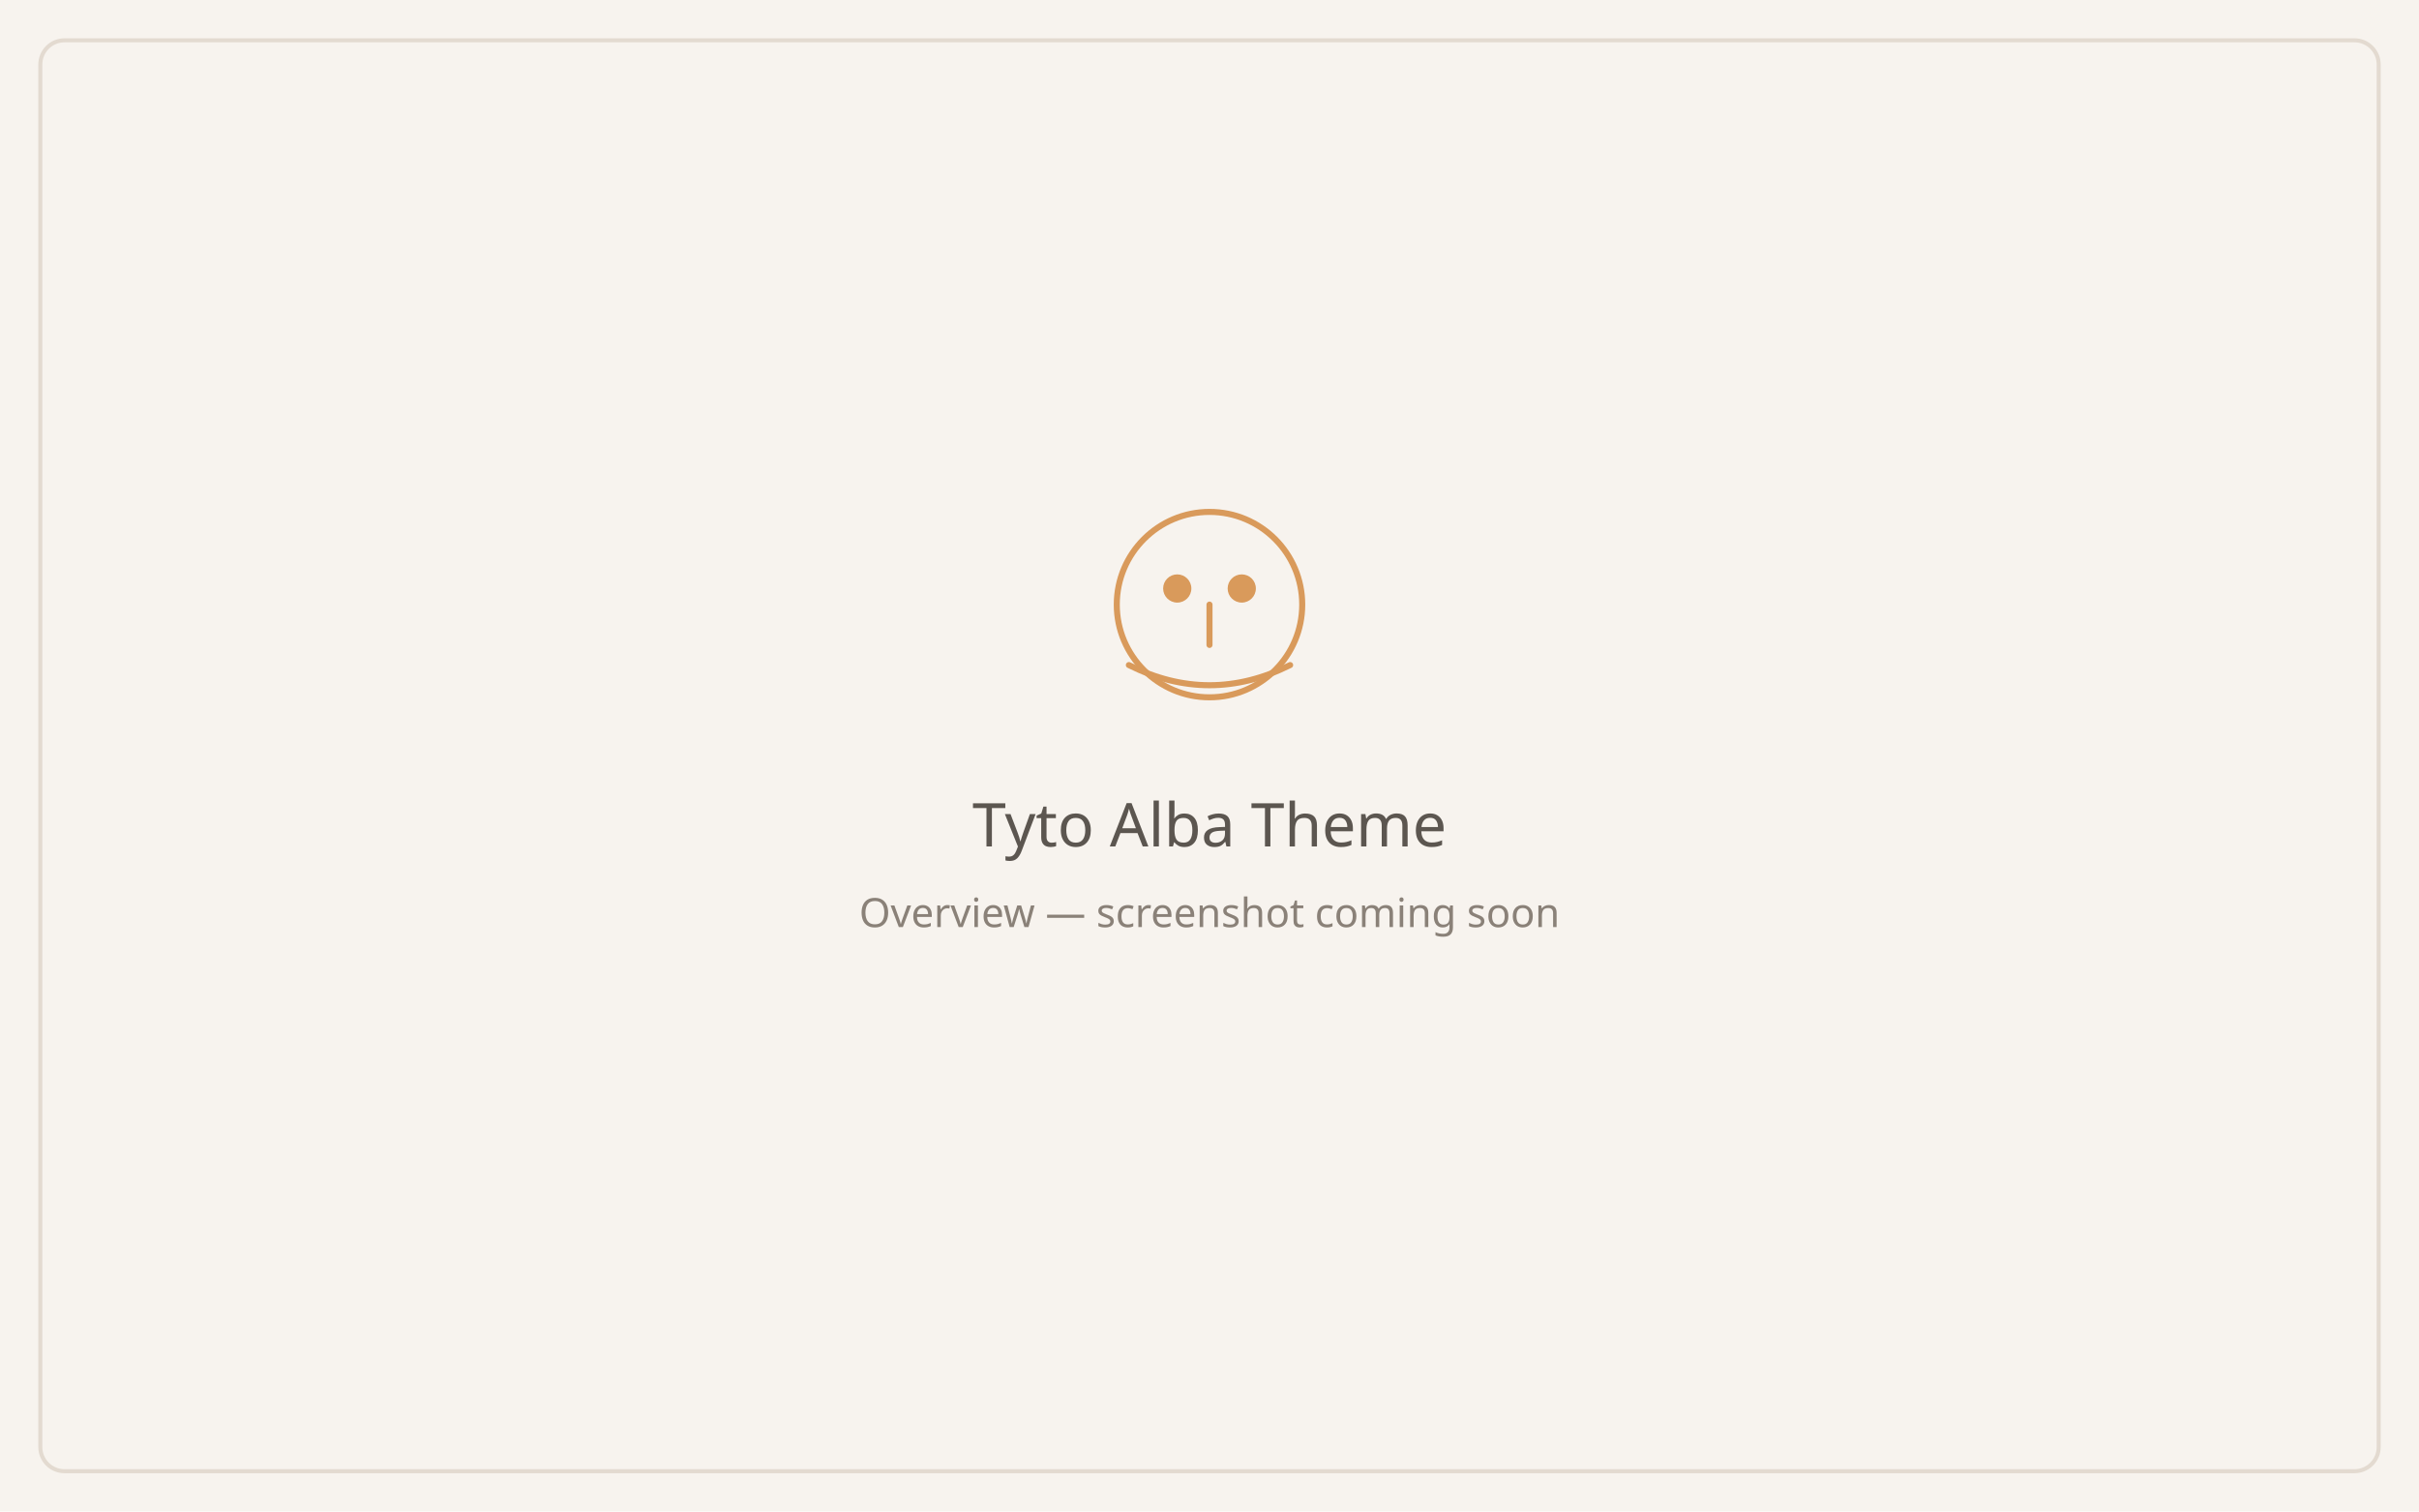
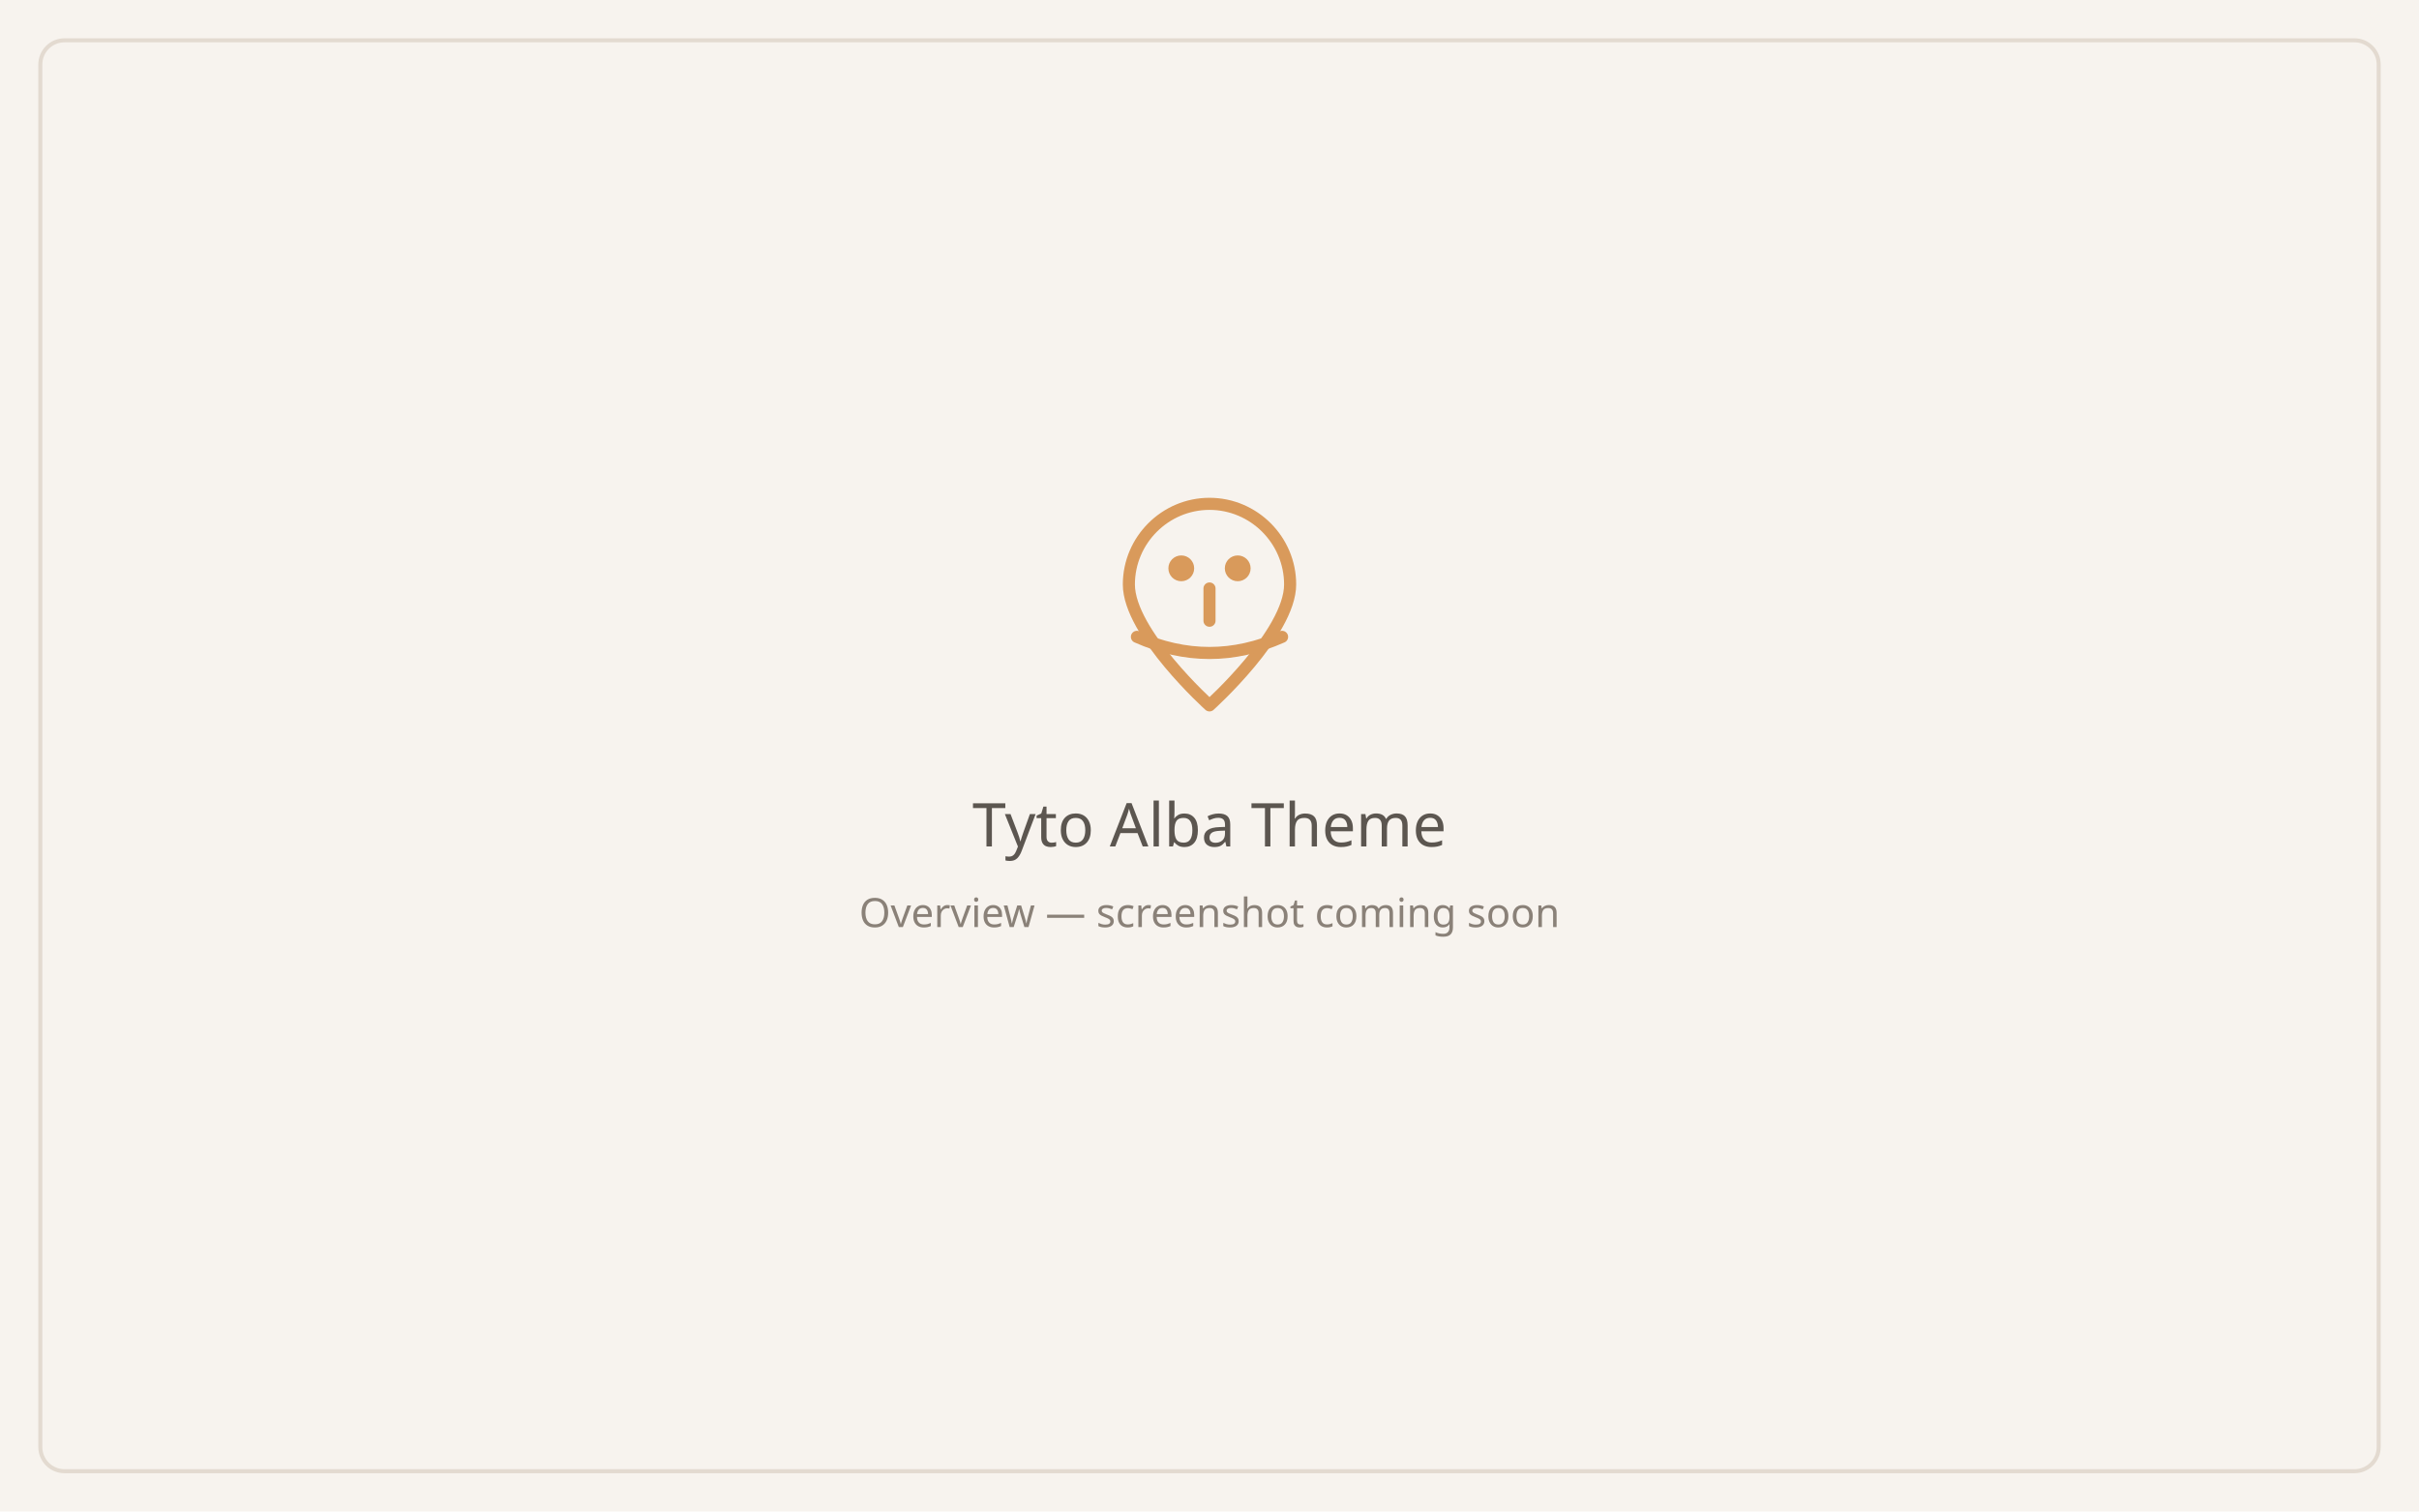
<svg xmlns="http://www.w3.org/2000/svg" width="1200" height="750" viewBox="0 0 1200 750">
  <rect width="1200" height="750" fill="#f7f3ee" />
  <rect x="20" y="20" width="1160" height="710" rx="12" fill="none" stroke="#e3dad0" stroke-width="2" />
-   <circle cx="600" cy="300" r="46" fill="none" stroke="#d99a5b" stroke-width="3" />
-   <circle cx="584" cy="292" r="7" fill="#d99a5b" />
-   <circle cx="616" cy="292" r="7" fill="#d99a5b" />
-   <path d="M 600 300 L 600 320 M 560 330 Q 600 350 640 330" fill="none" stroke="#d99a5b" stroke-width="3" stroke-linecap="round" />
+   <g transform="translate(600,290) scale(2) translate(-24,-22)">
+     <path d="M24 2C13 2 4 11 4 22c0 12 20 30 20 30s20-18 20-30C44 11 35 2 24 2Z" fill="none" stroke="#d99a5b" stroke-width="3" stroke-linejoin="round" />
+     <circle cx="17" cy="18" r="3.2" fill="#d99a5b" />
+     <circle cx="31" cy="18" r="3.2" fill="#d99a5b" />
+     <path d="M24 23v8M6 35q18 8 36 0" fill="none" stroke="#d99a5b" stroke-width="3" stroke-linecap="round" />
+   </g>
  <text x="600" y="420" text-anchor="middle" font-family="system-ui,sans-serif" font-size="30" fill="#5c5650">Tyto Alba Theme</text>
  <text x="600" y="460" text-anchor="middle" font-family="system-ui,sans-serif" font-size="20" fill="#8a8178">Overview — screenshot coming soon</text>
</svg>
